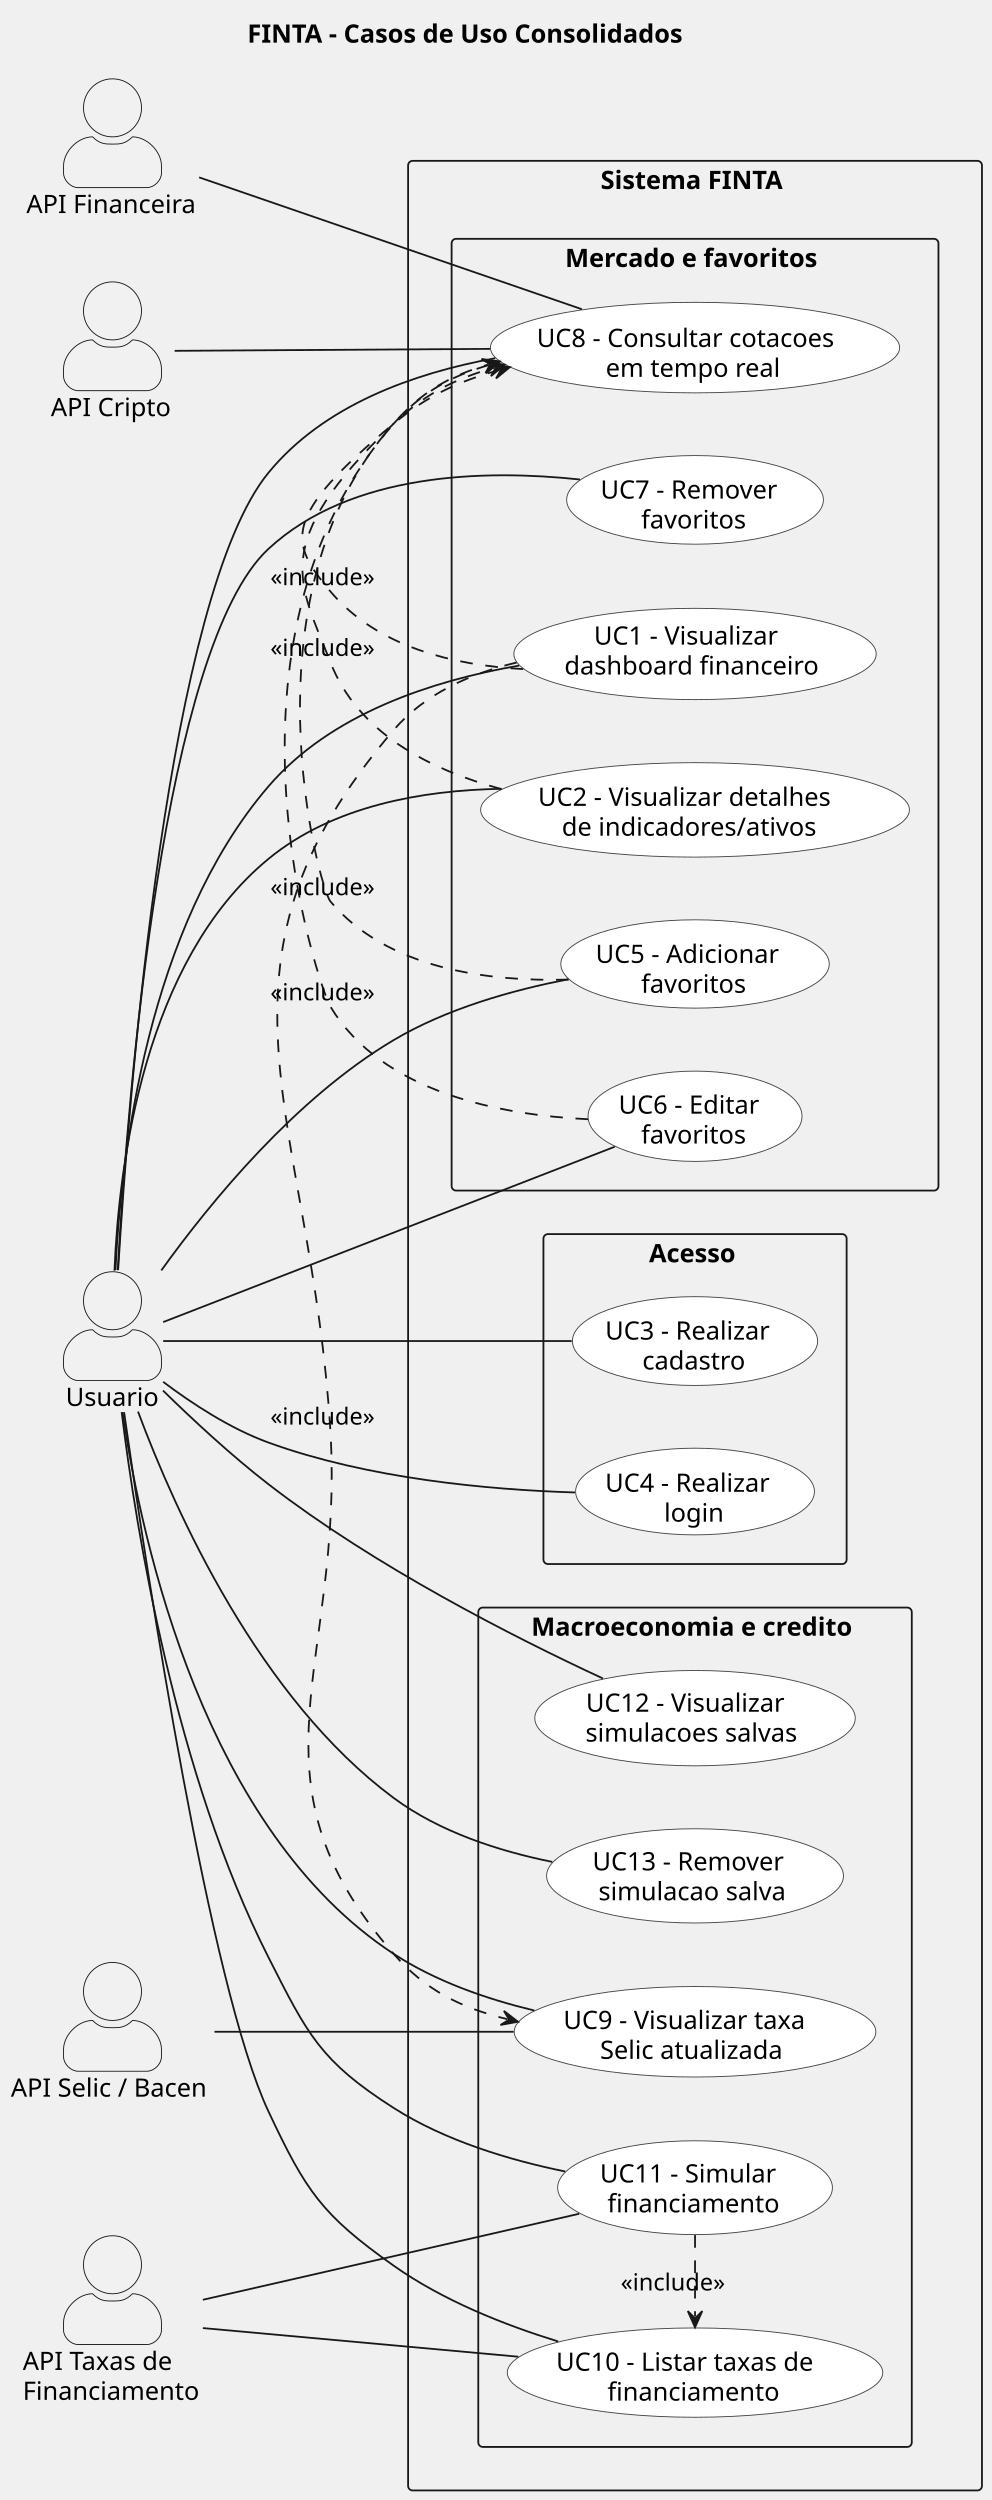
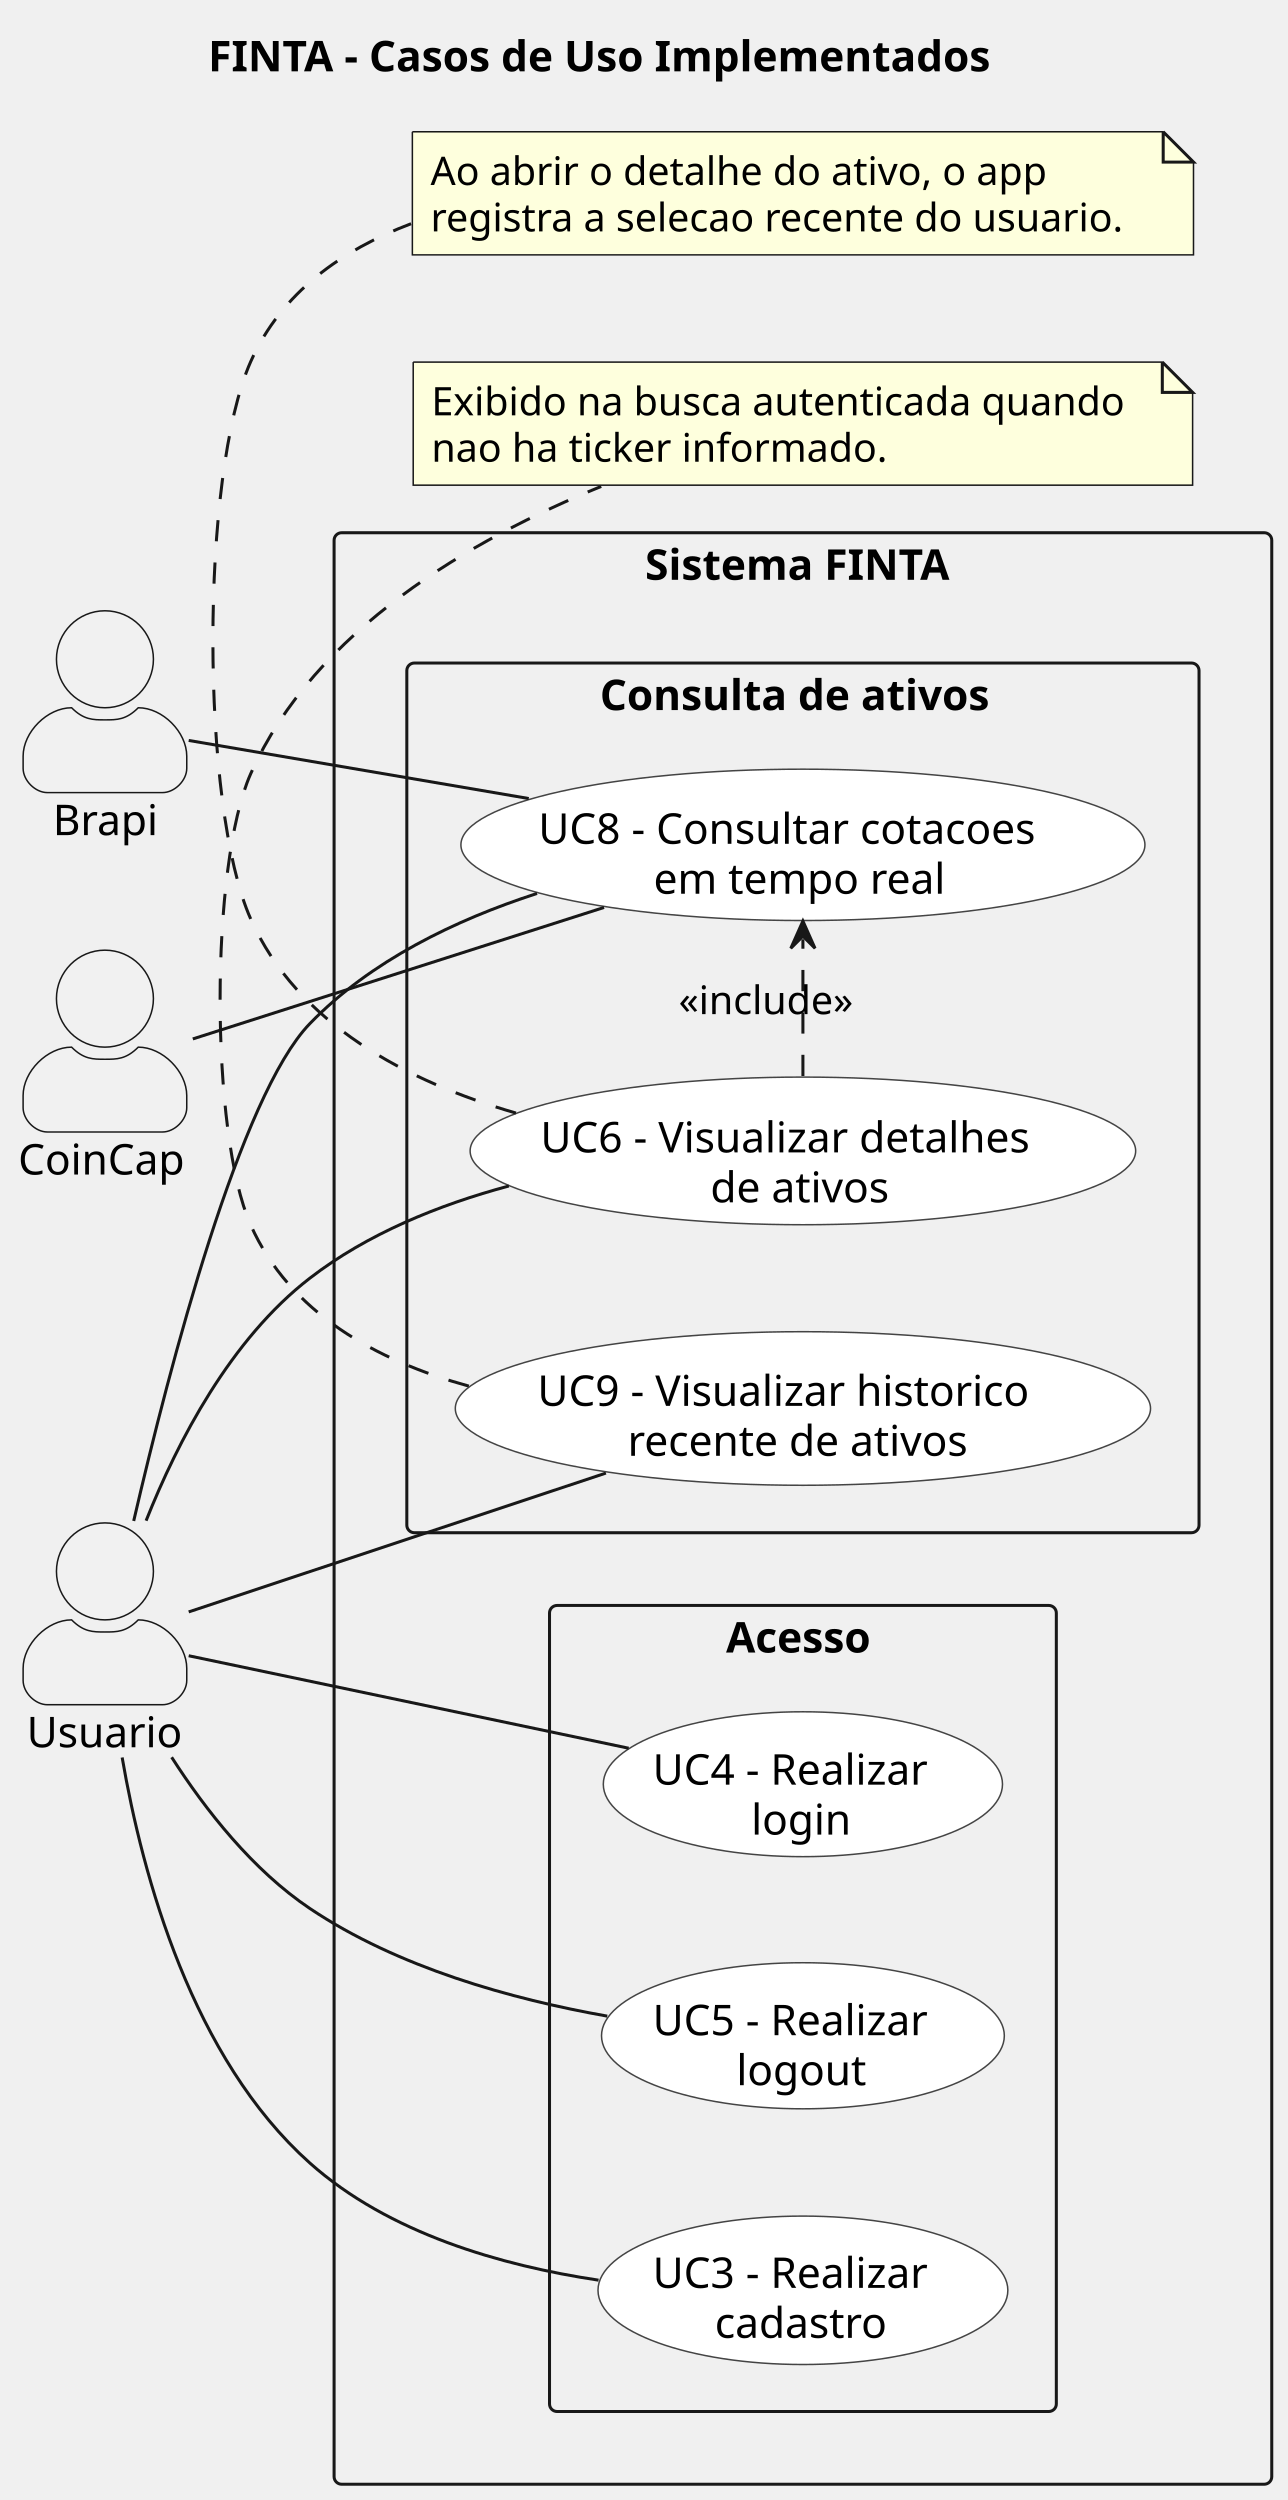
- <svg xmlns="http://www.w3.org/2000/svg" contentStyleType="text/css" data-diagram-type="DESCRIPTION" height="1379px" preserveAspectRatio="none" style="width:547px;height:1379px;background:#FFFFFF;" version="1.1" viewBox="0 0 547 1379" width="547px" zoomAndPan="magnify">
+ <svg xmlns="http://www.w3.org/2000/svg" contentStyleType="text/css" data-diagram-type="DESCRIPTION" height="825px" preserveAspectRatio="none" style="width:425px;height:825px;background:#FFFFFF;" version="1.1" viewBox="0 0 425 825" width="425px" zoomAndPan="magnify">
  <defs />
  <g>
    <g class="title" data-source-line="10">
-       <text fill="#000000" font-family="sans-serif" font-size="14" font-weight="bold" lengthAdjust="spacing" textLength="260.757" x="136.447" y="23.535">FINTA - Casos de Uso Consolidados</text>
+       <text fill="#000000" font-family="sans-serif" font-size="14" font-weight="bold" lengthAdjust="spacing" textLength="274.306" x="68.687" y="23.535">FINTA - Casos de Uso Implementados</text>
    </g>
-     <g class="cluster" data-qualified-name="Sistema FINTA" data-source-line="18" id="ent0007">
-       <rect fill="none" height="1285" rx="2.5" ry="2.5" style="stroke:#181818;stroke-width:1;" width="316.54" x="225.11" y="88.728" />
-       <text fill="#000000" font-family="sans-serif" font-size="14" font-weight="bold" lengthAdjust="spacing" textLength="104.173" x="331.294" y="104.263">Sistema FINTA</text>
+     <g class="cluster" data-qualified-name="Sistema FINTA" data-source-line="16" id="ent0005">
+       <rect fill="none" height="644" rx="2.5" ry="2.5" style="stroke:#181818;stroke-width:1;" width="309.43" x="110.25" y="175.798" />
+       <text fill="#000000" font-family="sans-serif" font-size="14" font-weight="bold" lengthAdjust="spacing" textLength="104.173" x="212.879" y="191.333">Sistema FINTA</text>
    </g>
-     <g class="cluster" data-qualified-name="Sistema FINTA.Acesso" data-source-line="19" id="ent0008">
-       <rect fill="none" height="182" rx="2.5" ry="2.5" style="stroke:#181818;stroke-width:1;" width="167.24" x="299.76" y="680.728" />
-       <text fill="#000000" font-family="sans-serif" font-size="14" font-weight="bold" lengthAdjust="spacing" textLength="50.736" x="358.012" y="696.263">Acesso</text>
+     <g class="cluster" data-qualified-name="Sistema FINTA.Acesso" data-source-line="17" id="ent0006">
+       <rect fill="none" height="266" rx="2.5" ry="2.5" style="stroke:#181818;stroke-width:1;" width="167.25" x="181.34" y="529.798" />
+       <text fill="#000000" font-family="sans-serif" font-size="14" font-weight="bold" lengthAdjust="spacing" textLength="50.736" x="239.597" y="545.333">Acesso</text>
    </g>
-     <g class="cluster" data-qualified-name="Sistema FINTA.Mercado e favoritos" data-source-line="24" id="ent0011">
-       <rect fill="none" height="525" rx="2.5" ry="2.5" style="stroke:#181818;stroke-width:1;" width="268.54" x="249.11" y="131.728" />
-       <text fill="#000000" font-family="sans-serif" font-size="14" font-weight="bold" lengthAdjust="spacing" textLength="143.336" x="311.712" y="147.263">Mercado e favoritos</text>
+     <g class="cluster" data-qualified-name="Sistema FINTA.Consulta de ativos" data-source-line="23" id="ent0010">
+       <rect fill="none" height="287" rx="2.5" ry="2.5" style="stroke:#181818;stroke-width:1;" width="261.43" x="134.25" y="218.798" />
+       <text fill="#000000" font-family="sans-serif" font-size="14" font-weight="bold" lengthAdjust="spacing" textLength="134.005" x="197.963" y="234.333">Consulta de ativos</text>
    </g>
-     <g class="cluster" data-qualified-name="Sistema FINTA.Macroeconomia e credito" data-source-line="33" id="ent0018">
-       <rect fill="none" height="463" rx="2.5" ry="2.5" style="stroke:#181818;stroke-width:1;" width="239.12" x="263.82" y="886.728" />
-       <text fill="#000000" font-family="sans-serif" font-size="14" font-weight="bold" lengthAdjust="spacing" textLength="180.681" x="293.04" y="902.263">Macroeconomia e credito</text>
+     <g class="entity" data-qualified-name="Sistema FINTA.Acesso.UC3" data-source-line="18" id="ent0007">
+       <ellipse cx="264.964" cy="755.799" fill="#FFFFFF" rx="67.624" ry="24.491" style="stroke:#444444;stroke-width:0.5;" />
+       <text fill="#000000" font-family="sans-serif" font-size="14" lengthAdjust="spacing" textLength="99.162" x="215.382" y="755.004">UC3 - Realizar</text>
+       <text fill="#000000" font-family="sans-serif" font-size="14" lengthAdjust="spacing" textLength="58.147" x="235.89" y="771.492">cadastro</text>
    </g>
-     <g class="entity" data-qualified-name="Sistema FINTA.Acesso.UC3" data-source-line="20" id="ent0009">
-       <ellipse cx="383.384" cy="739.729" fill="#FFFFFF" rx="67.624" ry="24.491" style="stroke:#444444;stroke-width:0.5;" />
-       <text fill="#000000" font-family="sans-serif" font-size="14" lengthAdjust="spacing" textLength="99.162" x="333.803" y="738.934">UC3 - Realizar</text>
-       <text fill="#000000" font-family="sans-serif" font-size="14" lengthAdjust="spacing" textLength="58.147" x="354.31" y="755.422">cadastro</text>
+     <g class="entity" data-qualified-name="Sistema FINTA.Acesso.UC4" data-source-line="19" id="ent0008">
+       <ellipse cx="264.957" cy="588.795" fill="#FFFFFF" rx="65.867" ry="23.907" style="stroke:#444444;stroke-width:0.5;" />
+       <text fill="#000000" font-family="sans-serif" font-size="14" lengthAdjust="spacing" textLength="99.162" x="215.376" y="588.929">UC4 - Realizar</text>
+       <text fill="#000000" font-family="sans-serif" font-size="14" lengthAdjust="spacing" textLength="34.111" x="247.902" y="605.418">login</text>
    </g>
-     <g class="entity" data-qualified-name="Sistema FINTA.Acesso.UC4" data-source-line="21" id="ent0010">
-       <ellipse cx="383.377" cy="822.725" fill="#FFFFFF" rx="65.867" ry="23.907" style="stroke:#444444;stroke-width:0.5;" />
-       <text fill="#000000" font-family="sans-serif" font-size="14" lengthAdjust="spacing" textLength="99.162" x="333.796" y="822.859">UC4 - Realizar</text>
-       <text fill="#000000" font-family="sans-serif" font-size="14" lengthAdjust="spacing" textLength="34.111" x="366.322" y="839.347">login</text>
+     <g class="entity" data-qualified-name="Sistema FINTA.Acesso.UC5" data-source-line="20" id="ent0009">
+       <ellipse cx="264.964" cy="671.803" fill="#FFFFFF" rx="66.464" ry="24.105" style="stroke:#444444;stroke-width:0.5;" />
+       <text fill="#000000" font-family="sans-serif" font-size="14" lengthAdjust="spacing" textLength="99.162" x="215.383" y="671.617">UC5 - Realizar</text>
+       <text fill="#000000" font-family="sans-serif" font-size="14" lengthAdjust="spacing" textLength="43.9" x="243.013" y="688.106">logout</text>
    </g>
-     <g class="entity" data-qualified-name="Sistema FINTA.Mercado e favoritos.UC1" data-source-line="25" id="ent0012">
-       <ellipse cx="383.379" cy="360.728" fill="#FFFFFF" rx="99.939" ry="25.18" style="stroke:#444444;stroke-width:0.5;" />
-       <text fill="#000000" font-family="sans-serif" font-size="14" lengthAdjust="spacing" textLength="111.535" x="327.611" y="355.574">UC1 - Visualizar</text>
-       <text fill="#000000" font-family="sans-serif" font-size="14" lengthAdjust="spacing" textLength="144.129" x="311.315" y="372.063">dashboard financeiro</text>
+     <g class="entity" data-qualified-name="Sistema FINTA.Consulta de ativos.UC6" data-source-line="24" id="ent0011">
+       <ellipse cx="264.956" cy="379.801" fill="#FFFFFF" rx="109.816" ry="24.363" style="stroke:#444444;stroke-width:0.5;" />
+       <text fill="#000000" font-family="sans-serif" font-size="14" lengthAdjust="spacing" textLength="173.216" x="178.348" y="380.286">UC6 - Visualizar detalhes</text>
+       <text fill="#000000" font-family="sans-serif" font-size="14" lengthAdjust="spacing" textLength="61.038" x="234.437" y="396.774">de ativos</text>
    </g>
-     <g class="entity" data-qualified-name="Sistema FINTA.Mercado e favoritos.UC2" data-source-line="26" id="ent0013">
-       <ellipse cx="383.38" cy="446.732" fill="#FFFFFF" rx="118.269" ry="26.054" style="stroke:#444444;stroke-width:0.5;" />
-       <text fill="#000000" font-family="sans-serif" font-size="14" lengthAdjust="spacing" textLength="173.216" x="296.772" y="444.507">UC2 - Visualizar detalhes</text>
-       <text fill="#000000" font-family="sans-serif" font-size="14" lengthAdjust="spacing" textLength="146.952" x="309.903" y="460.995">de indicadores/ativos</text>
+     <g class="entity" data-qualified-name="Sistema FINTA.Consulta de ativos.UC8" data-source-line="25" id="ent0012">
+       <ellipse cx="264.965" cy="278.801" fill="#FFFFFF" rx="112.865" ry="24.973" style="stroke:#444444;stroke-width:0.5;" />
+       <text fill="#000000" font-family="sans-serif" font-size="14" lengthAdjust="spacing" textLength="174.617" x="177.656" y="278.452">UC8 - Consultar cotacoes</text>
+       <text fill="#000000" font-family="sans-serif" font-size="14" lengthAdjust="spacing" textLength="98.554" x="215.688" y="294.94">em tempo real</text>
    </g>
-     <g class="entity" data-qualified-name="Sistema FINTA.Mercado e favoritos.UC5" data-source-line="27" id="ent0014">
-       <ellipse cx="383.383" cy="531.728" fill="#FFFFFF" rx="74.043" ry="24.36" style="stroke:#444444;stroke-width:0.5;" />
-       <text fill="#000000" font-family="sans-serif" font-size="14" lengthAdjust="spacing" textLength="109.683" x="328.542" y="531.138">UC5 - Adicionar</text>
-       <text fill="#000000" font-family="sans-serif" font-size="14" lengthAdjust="spacing" textLength="59.473" x="353.647" y="547.626">favoritos</text>
-     </g>
-     <g class="entity" data-qualified-name="Sistema FINTA.Mercado e favoritos.UC6" data-source-line="28" id="ent0015">
-       <ellipse cx="383.376" cy="615.73" fill="#FFFFFF" rx="59.016" ry="24.902" style="stroke:#444444;stroke-width:0.5;" />
-       <text fill="#000000" font-family="sans-serif" font-size="14" lengthAdjust="spacing" textLength="84.342" x="341.205" y="614.302">UC6 - Editar</text>
-       <text fill="#000000" font-family="sans-serif" font-size="14" lengthAdjust="spacing" textLength="59.473" x="353.64" y="630.791">favoritos</text>
-     </g>
-     <g class="entity" data-qualified-name="Sistema FINTA.Mercado e favoritos.UC7" data-source-line="29" id="ent0016">
-       <ellipse cx="383.383" cy="275.73" fill="#FFFFFF" rx="70.813" ry="24.441" style="stroke:#444444;stroke-width:0.5;" />
-       <text fill="#000000" font-family="sans-serif" font-size="14" lengthAdjust="spacing" textLength="104.296" x="331.235" y="275.011">UC7 - Remover</text>
-       <text fill="#000000" font-family="sans-serif" font-size="14" lengthAdjust="spacing" textLength="59.473" x="353.647" y="291.5">favoritos</text>
-     </g>
-     <g class="entity" data-qualified-name="Sistema FINTA.Mercado e favoritos.UC8" data-source-line="30" id="ent0017">
-       <ellipse cx="383.385" cy="191.731" fill="#FFFFFF" rx="112.865" ry="24.973" style="stroke:#444444;stroke-width:0.5;" />
-       <text fill="#000000" font-family="sans-serif" font-size="14" lengthAdjust="spacing" textLength="174.617" x="296.076" y="191.382">UC8 - Consultar cotacoes</text>
-       <text fill="#000000" font-family="sans-serif" font-size="14" lengthAdjust="spacing" textLength="98.554" x="334.108" y="207.87">em tempo real</text>
-     </g>
-     <g class="entity" data-qualified-name="Sistema FINTA.Macroeconomia e credito.UC9" data-source-line="34" id="ent0019">
-       <ellipse cx="383.38" cy="1120.724" fill="#FFFFFF" rx="99.75" ry="24.965" style="stroke:#444444;stroke-width:0.5;" />
-       <text fill="#000000" font-family="sans-serif" font-size="14" lengthAdjust="spacing" textLength="145.25" x="310.755" y="1119.199">UC9 - Visualizar taxa</text>
-       <text fill="#000000" font-family="sans-serif" font-size="14" lengthAdjust="spacing" textLength="104.815" x="330.972" y="1135.688">Selic atualizada</text>
-     </g>
-     <g class="entity" data-qualified-name="Sistema FINTA.Macroeconomia e credito.UC10" data-source-line="35" id="ent0020">
-       <ellipse cx="383.38" cy="1308.732" fill="#FFFFFF" rx="103.561" ry="24.633" style="stroke:#444444;stroke-width:0.5;" />
-       <text fill="#000000" font-family="sans-serif" font-size="14" lengthAdjust="spacing" textLength="153.289" x="306.736" y="1307.715">UC10 - Listar taxas de</text>
-       <text fill="#000000" font-family="sans-serif" font-size="14" lengthAdjust="spacing" textLength="96.647" x="335.057" y="1324.203">financiamento</text>
-     </g>
-     <g class="entity" data-qualified-name="Sistema FINTA.Macroeconomia e credito.UC11" data-source-line="36" id="ent0021">
-       <ellipse cx="383.38" cy="1206.73" fill="#FFFFFF" rx="75.79" ry="25.881" style="stroke:#444444;stroke-width:0.5;" />
-       <text fill="#000000" font-family="sans-serif" font-size="14" lengthAdjust="spacing" textLength="104.904" x="330.928" y="1203.853">UC11 - Simular</text>
-       <text fill="#000000" font-family="sans-serif" font-size="14" lengthAdjust="spacing" textLength="96.647" x="335.057" y="1220.341">financiamento</text>
-     </g>
-     <g class="entity" data-qualified-name="Sistema FINTA.Macroeconomia e credito.UC12" data-source-line="37" id="ent0022">
-       <ellipse cx="383.382" cy="947.732" fill="#FFFFFF" rx="88.392" ry="26.294" style="stroke:#444444;stroke-width:0.5;" />
-       <text fill="#000000" font-family="sans-serif" font-size="14" lengthAdjust="spacing" textLength="120.388" x="323.188" y="944.198">UC12 - Visualizar</text>
-       <text fill="#000000" font-family="sans-serif" font-size="14" lengthAdjust="spacing" textLength="120.887" x="322.938" y="960.687">simulacoes salvas</text>
-     </g>
-     <g class="entity" data-qualified-name="Sistema FINTA.Macroeconomia e credito.UC13" data-source-line="38" id="ent0023">
-       <ellipse cx="383.383" cy="1034.728" fill="#FFFFFF" rx="81.883" ry="25.99" style="stroke:#444444;stroke-width:0.5;" />
-       <text fill="#000000" font-family="sans-serif" font-size="14" lengthAdjust="spacing" textLength="113.148" x="326.809" y="1031.695">UC13 - Remover</text>
-       <text fill="#000000" font-family="sans-serif" font-size="14" lengthAdjust="spacing" textLength="106.545" x="330.11" y="1048.184">simulacao salva</text>
+     <g class="entity" data-qualified-name="Sistema FINTA.Consulta de ativos.UC9" data-source-line="26" id="ent0013">
+       <ellipse cx="264.963" cy="464.801" fill="#FFFFFF" rx="114.713" ry="25.343" style="stroke:#444444;stroke-width:0.5;" />
+       <text fill="#000000" font-family="sans-serif" font-size="14" lengthAdjust="spacing" textLength="175.219" x="177.353" y="463.926">UC9 - Visualizar historico</text>
+       <text fill="#000000" font-family="sans-serif" font-size="14" lengthAdjust="spacing" textLength="115.691" x="207.117" y="480.415">recente de ativos</text>
    </g>
    <g class="entity" data-qualified-name="User" data-source-line="12" id="ent0002">
-       <ellipse cx="62.05" cy="717.488" fill="#F1F1F1" rx="16" ry="16" style="stroke:#181818;stroke-width:0.5;" />
-       <path d="M62.05,737.488 C66.05,737.488 69.05,737.488 73.05,733.488 C81.05,733.488 89.05,741.488 89.05,749.488 L89.05,753.488 C89.05,757.488 85.05,761.488 81.05,761.488 L43.05,761.488 C39.05,761.488 35.05,757.488 35.05,753.488 L35.05,749.488 C35.05,741.488 43.05,733.488 51.05,733.488 C55.05,737.488 58.05,737.488 62.05,737.488" fill="#F1F1F1" style="stroke:#181818;stroke-width:0.5;" />
-       <text fill="#000000" font-family="sans-serif" font-size="14" lengthAdjust="spacing" textLength="51.632" x="36.234" y="775.523">Usuario</text>
+       <ellipse cx="34.63" cy="518.558" fill="#F1F1F1" rx="16" ry="16" style="stroke:#181818;stroke-width:0.5;" />
+       <path d="M34.63,538.558 C38.63,538.558 41.63,538.558 45.63,534.558 C53.63,534.558 61.63,542.558 61.63,550.558 L61.63,554.558 C61.63,558.558 57.63,562.558 53.63,562.558 L15.63,562.558 C11.63,562.558 7.63,558.558 7.63,554.558 L7.63,550.558 C7.63,542.558 15.63,534.558 23.63,534.558 C27.63,538.558 30.63,538.558 34.63,538.558" fill="#F1F1F1" style="stroke:#181818;stroke-width:0.5;" />
+       <text fill="#000000" font-family="sans-serif" font-size="14" lengthAdjust="spacing" textLength="51.632" x="8.814" y="576.593">Usuario</text>
    </g>
-     <g class="entity" data-qualified-name="FinanceApi" data-source-line="13" id="ent0003">
-       <ellipse cx="62.059" cy="59.488" fill="#F1F1F1" rx="16" ry="16" style="stroke:#181818;stroke-width:0.5;" />
-       <path d="M62.059,79.488 C66.059,79.488 69.059,79.488 73.059,75.488 C81.059,75.488 89.059,83.488 89.059,91.488 L89.059,95.488 C89.059,99.488 85.059,103.488 81.059,103.488 L43.059,103.488 C39.059,103.488 35.059,99.488 35.059,95.488 L35.059,91.488 C35.059,83.488 43.059,75.488 51.059,75.488 C55.059,79.488 58.059,79.488 62.059,79.488" fill="#F1F1F1" style="stroke:#181818;stroke-width:0.5;" />
-       <text fill="#000000" font-family="sans-serif" font-size="14" lengthAdjust="spacing" textLength="94.999" x="14.56" y="117.523">API Financeira</text>
+     <g class="entity" data-qualified-name="Brapi" data-source-line="13" id="ent0003">
+       <ellipse cx="34.63" cy="217.558" fill="#F1F1F1" rx="16" ry="16" style="stroke:#181818;stroke-width:0.5;" />
+       <path d="M34.63,237.558 C38.63,237.558 41.63,237.558 45.63,233.558 C53.63,233.558 61.63,241.558 61.63,249.558 L61.63,253.558 C61.63,257.558 57.63,261.558 53.63,261.558 L15.63,261.558 C11.63,261.558 7.63,257.558 7.63,253.558 L7.63,249.558 C7.63,241.558 15.63,233.558 23.63,233.558 C27.63,237.558 30.63,237.558 34.63,237.558" fill="#F1F1F1" style="stroke:#181818;stroke-width:0.5;" />
+       <text fill="#000000" font-family="sans-serif" font-size="14" lengthAdjust="spacing" textLength="34.371" x="17.445" y="275.593">Brapi</text>
    </g>
-     <g class="entity" data-qualified-name="CryptoApi" data-source-line="14" id="ent0004">
-       <ellipse cx="62.055" cy="171.488" fill="#F1F1F1" rx="16" ry="16" style="stroke:#181818;stroke-width:0.5;" />
-       <path d="M62.055,191.488 C66.055,191.488 69.055,191.488 73.055,187.488 C81.055,187.488 89.055,195.488 89.055,203.488 L89.055,207.488 C89.055,211.488 85.055,215.488 81.055,215.488 L43.055,215.488 C39.055,215.488 35.055,211.488 35.055,207.488 L35.055,203.488 C35.055,195.488 43.055,187.488 51.055,187.488 C55.055,191.488 58.055,191.488 62.055,191.488" fill="#F1F1F1" style="stroke:#181818;stroke-width:0.5;" />
-       <text fill="#000000" font-family="sans-serif" font-size="14" lengthAdjust="spacing" textLength="67.97" x="28.07" y="229.523">API Cripto</text>
+     <g class="entity" data-qualified-name="CoinCap" data-source-line="14" id="ent0004">
+       <ellipse cx="34.626" cy="329.558" fill="#F1F1F1" rx="16" ry="16" style="stroke:#181818;stroke-width:0.5;" />
+       <path d="M34.626,349.558 C38.626,349.558 41.626,349.558 45.626,345.558 C53.626,345.558 61.626,353.558 61.626,361.558 L61.626,365.558 C61.626,369.558 57.626,373.558 53.626,373.558 L15.626,373.558 C11.626,373.558 7.625,369.558 7.625,365.558 L7.625,361.558 C7.625,353.558 15.626,345.558 23.625,345.558 C27.625,349.558 30.625,349.558 34.626,349.558" fill="#F1F1F1" style="stroke:#181818;stroke-width:0.5;" />
+       <text fill="#000000" font-family="sans-serif" font-size="14" lengthAdjust="spacing" textLength="57.251" x="6" y="387.593">CoinCap</text>
    </g>
-     <g class="entity" data-qualified-name="SelicApi" data-source-line="15" id="ent0005">
-       <ellipse cx="62.055" cy="1098.488" fill="#F1F1F1" rx="16" ry="16" style="stroke:#181818;stroke-width:0.5;" />
-       <path d="M62.055,1118.488 C66.055,1118.488 69.055,1118.488 73.055,1114.488 C81.055,1114.488 89.055,1122.488 89.055,1130.488 L89.055,1134.488 C89.055,1138.488 85.055,1142.488 81.055,1142.488 L43.055,1142.488 C39.055,1142.488 35.055,1138.488 35.055,1134.488 L35.055,1130.488 C35.055,1122.488 43.055,1114.488 51.055,1114.488 C55.055,1118.488 58.055,1118.488 62.055,1118.488" fill="#F1F1F1" style="stroke:#181818;stroke-width:0.5;" />
-       <text fill="#000000" font-family="sans-serif" font-size="14" lengthAdjust="spacing" textLength="112.109" x="6" y="1156.523">API Selic / Bacen</text>
+     <g class="entity" data-qualified-name="GMN23" data-source-line="43" id="ent0024">
+       <path d="M136.36,119.488 L136.36,160.109 L393.563,160.109 L393.563,129.488 L383.563,119.488 L136.36,119.488" fill="#FEFFDD" style="stroke:#181818;stroke-width:0.5;" />
+       <path d="M383.563,119.488 L383.563,129.488 L393.563,129.488 L383.563,119.488" fill="#FEFFDD" style="stroke:#181818;stroke-width:1;" />
+       <text fill="#000000" font-family="sans-serif" font-size="13" lengthAdjust="spacing" textLength="236.203" x="142.36" y="137.057">Exibido na busca autenticada quando</text>
+       <text fill="#000000" font-family="sans-serif" font-size="13" lengthAdjust="spacing" textLength="155.765" x="142.36" y="152.367">nao ha ticker informado.</text>
    </g>
-     <g class="entity" data-qualified-name="FundingApi" data-source-line="16" id="ent0006">
-       <ellipse cx="62.052" cy="1249.238" fill="#F1F1F1" rx="16" ry="16" style="stroke:#181818;stroke-width:0.5;" />
-       <path d="M62.052,1269.238 C66.052,1269.238 69.052,1269.238 73.052,1265.238 C81.052,1265.238 89.052,1273.238 89.052,1281.238 L89.052,1285.238 C89.052,1289.238 85.052,1293.238 81.052,1293.238 L43.052,1293.238 C39.052,1293.238 35.052,1289.238 35.052,1285.238 L35.052,1281.238 C35.052,1273.238 43.052,1265.238 51.052,1265.238 C55.052,1269.238 58.052,1269.238 62.052,1269.238" fill="#F1F1F1" style="stroke:#181818;stroke-width:0.5;" />
-       <text fill="#000000" font-family="sans-serif" font-size="14" lengthAdjust="spacing" textLength="86.939" x="12.55" y="1307.273">API Taxas de</text>
-       <text fill="#000000" font-family="sans-serif" font-size="14" lengthAdjust="spacing" textLength="99.005" x="12.55" y="1323.762">Financiamento</text>
+     <g class="entity" data-qualified-name="GMN26" data-source-line="48" id="ent0027">
+       <path d="M136.08,43.488 L136.08,84.109 L393.854,84.109 L393.854,53.488 L383.854,43.488 L136.08,43.488" fill="#FEFFDD" style="stroke:#181818;stroke-width:0.5;" />
+       <path d="M383.854,43.488 L383.854,53.488 L393.854,53.488 L383.854,43.488" fill="#FEFFDD" style="stroke:#181818;stroke-width:1;" />
+       <text fill="#000000" font-family="sans-serif" font-size="13" lengthAdjust="spacing" textLength="212.348" x="142.08" y="61.057">Ao abrir o detalhe do ativo, o app</text>
+       <text fill="#000000" font-family="sans-serif" font-size="13" lengthAdjust="spacing" textLength="236.774" x="142.08" y="76.367">registra a selecao recente do usuario.</text>
    </g>
-     <g class="link" data-entity-1="ent0002" data-entity-2="ent0012" data-link-type="association" data-source-line="42" id="lnk24">
-       <path d="M63.69,700.538 C66.74,637.128 81.45,511.308 148.11,433.728 C182.33,393.908 237.9,375.508 286.33,367.138" fill="none" id="User-UC1" style="stroke:#181818;stroke-width:1;" />
+     <g class="link" data-entity-1="ent0002" data-entity-2="ent0007" data-link-type="association" data-source-line="30" id="lnk14">
+       <path d="M40.31,579.968 C47.1,619.398 63.47,679.188 102.25,713.798 C128.22,736.978 165.38,747.648 197.52,752.458" fill="none" id="User-UC3" style="stroke:#181818;stroke-width:1;" />
    </g>
-     <g class="link" data-entity-1="ent0002" data-entity-2="ent0013" data-link-type="association" data-source-line="43" id="lnk25">
-       <path d="M63.14,700.918 C65.56,641.788 79.57,530.068 148.11,473.728 C183.45,444.678 232.58,435.838 276.72,435.108" fill="none" id="User-UC2" style="stroke:#181818;stroke-width:1;" />
+     <g class="link" data-entity-1="ent0002" data-entity-2="ent0008" data-link-type="association" data-source-line="31" id="lnk15">
+       <path d="M62.27,546.398 C97.68,553.838 161.16,567.188 207.47,576.918" fill="none" id="User-UC4" style="stroke:#181818;stroke-width:1;" />
    </g>
-     <g class="link" data-entity-1="ent0002" data-entity-2="ent0009" data-link-type="association" data-source-line="44" id="lnk26">
-       <path d="M90,739.728 C139.32,739.728 245.44,739.728 315.35,739.728" fill="none" id="User-UC3" style="stroke:#181818;stroke-width:1;" />
+     <g class="link" data-entity-1="ent0002" data-entity-2="ent0009" data-link-type="association" data-source-line="32" id="lnk16">
+       <path d="M56.64,579.888 C67.97,597.538 83.5,617.208 102.25,629.798 C131.27,649.278 168.8,659.728 200.4,665.328" fill="none" id="User-UC5" style="stroke:#181818;stroke-width:1;" />
    </g>
-     <g class="link" data-entity-1="ent0002" data-entity-2="ent0010" data-link-type="association" data-source-line="45" id="lnk27">
-       <path d="M90,762.218 C105.91,774.218 127.01,788.058 148.11,795.728 C202.85,815.618 269.09,821.738 317.15,823.248" fill="none" id="User-UC4" style="stroke:#181818;stroke-width:1;" />
+     <g class="link" data-entity-1="ent0002" data-entity-2="ent0011" data-link-type="association" data-source-line="33" id="lnk17">
+       <path d="M48.21,501.828 C58.67,475.498 76.1,441.978 102.25,421.798 C121.2,407.178 144.73,397.618 167.92,391.378" fill="none" id="User-UC6" style="stroke:#181818;stroke-width:1;" />
    </g>
-     <g class="link" data-entity-1="ent0002" data-entity-2="ent0014" data-link-type="association" data-source-line="46" id="lnk28">
-       <path d="M88.98,700.758 C116.36,662.658 163.02,605.848 217.11,573.728 C246.26,556.418 282.39,546.198 313.43,540.178" fill="none" id="User-UC5" style="stroke:#181818;stroke-width:1;" />
+     <g class="link" data-entity-1="ent0002" data-entity-2="ent0012" data-link-type="association" data-source-line="34" id="lnk18">
+       <path d="M44.12,501.918 C56.18,449.898 79.36,361.458 102.25,337.798 C122.31,317.078 150.22,303.588 177.22,294.838" fill="none" id="User-UC8" style="stroke:#181818;stroke-width:1;" />
    </g>
-     <g class="link" data-entity-1="ent0002" data-entity-2="ent0015" data-link-type="association" data-source-line="47" id="lnk29">
-       <path d="M90,729.258 C145.34,707.778 272.17,658.528 339.14,632.518" fill="none" id="User-UC6" style="stroke:#181818;stroke-width:1;" />
+     <g class="link" data-entity-1="ent0002" data-entity-2="ent0013" data-link-type="association" data-source-line="35" id="lnk19">
+       <path d="M62.27,531.928 C95.79,520.768 154.49,501.238 199.95,486.108" fill="none" id="User-UC9" style="stroke:#181818;stroke-width:1;" />
    </g>
-     <g class="link" data-entity-1="ent0002" data-entity-2="ent0016" data-link-type="association" data-source-line="48" id="lnk30">
-       <path d="M64.93,700.658 C70.45,603.788 90.03,356.468 148.11,302.728 C193.63,260.598 267.32,258.878 319.9,264.498" fill="none" id="User-UC7" style="stroke:#181818;stroke-width:1;" />
+     <g class="link" data-entity-1="ent0011" data-entity-2="ent0012" data-link-type="dependency" data-source-line="37" id="lnk20">
+       <path d="M264.96,355.088 C264.96,339.558 264.96,325.568 264.96,309.948" fill="none" id="UC6-to-UC8" style="stroke:#181818;stroke-width:1;stroke-dasharray:7,7;" />
+       <polygon fill="#181818" points="264.96,303.948,260.96,312.948,264.96,308.948,268.96,312.948,264.96,303.948" style="stroke:#181818;stroke-width:1;" />
+       <text fill="#000000" font-family="sans-serif" font-size="13" lengthAdjust="spacing" textLength="59.357" x="223.96" y="334.667">«include»</text>
    </g>
-     <g class="link" data-entity-1="ent0002" data-entity-2="ent0017" data-link-type="association" data-source-line="49" id="lnk31">
-       <path d="M65.16,700.488 C71.38,598.478 92.82,328.168 148.11,260.728 C178.49,223.678 227.69,205.888 273.18,197.588" fill="none" id="User-UC8" style="stroke:#181818;stroke-width:1;" />
+     <g class="link" data-entity-1="ent0003" data-entity-2="ent0012" data-link-type="association" data-source-line="39" id="lnk21">
+       <path d="M62.27,244.348 C89.79,249.048 134.29,256.648 174.49,263.518" fill="none" id="Brapi-UC8" style="stroke:#181818;stroke-width:1;" />
    </g>
-     <g class="link" data-entity-1="ent0002" data-entity-2="ent0019" data-link-type="association" data-source-line="50" id="lnk32">
-       <path d="M67.58,778.948 C78.4,852.448 113.15,1009.588 217.11,1077.728 C240.17,1092.838 268.29,1102.648 294.74,1109.008" fill="none" id="User-UC9" style="stroke:#181818;stroke-width:1;" />
+     <g class="link" data-entity-1="ent0004" data-entity-2="ent0012" data-link-type="association" data-source-line="40" id="lnk22">
+       <path d="M63.62,342.848 C97.21,332.108 154.57,313.768 199.33,299.458" fill="none" id="CoinCap-UC8" style="stroke:#181818;stroke-width:1;" />
    </g>
-     <g class="link" data-entity-1="ent0002" data-entity-2="ent0020" data-link-type="association" data-source-line="51" id="lnk33">
-       <path d="M68.45,778.958 C81.42,870.548 115.72,1095.868 148.11,1164.728 C168.82,1208.758 177.39,1221.618 217.11,1249.728 C244.09,1268.828 277.89,1282.328 307.88,1291.558" fill="none" id="User-UC10" style="stroke:#181818;stroke-width:1;" />
+     <g class="link" data-entity-1="ent0013" data-entity-2="ent0024" data-link-type="association" data-source-line="43" id="lnk25">
+       <path d="M154.72,457.418 C124.07,448.998 95.65,433.218 82.75,404.298 C69.26,374.058 69.26,285.538 82.75,255.298 C103.89,207.928 155.49,178.008 198.4,160.518" fill="none" id="UC9-GMN23" style="stroke:#181818;stroke-width:1;stroke-dasharray:7,7;" />
    </g>
-     <g class="link" data-entity-1="ent0002" data-entity-2="ent0021" data-link-type="association" data-source-line="52" id="lnk34">
-       <path d="M67.11,778.918 C75.1,844.328 96.78,978.518 148.11,1079.728 C169.81,1122.508 176.69,1136.888 217.11,1162.728 C245.38,1180.798 280.89,1191.488 311.75,1197.798" fill="none" id="User-UC11" style="stroke:#181818;stroke-width:1;" />
-     </g>
-     <g class="link" data-entity-1="ent0002" data-entity-2="ent0022" data-link-type="association" data-source-line="53" id="lnk35">
-       <path d="M89.9,767.028 C106.1,782.888 127.54,802.828 148.11,818.728 C206.7,864.018 283.22,902.948 332.59,925.868" fill="none" id="User-UC12" style="stroke:#181818;stroke-width:1;" />
-     </g>
-     <g class="link" data-entity-1="ent0002" data-entity-2="ent0023" data-link-type="association" data-source-line="54" id="lnk36">
-       <path d="M76.13,778.628 C96.93,834.488 142.98,936.728 217.11,991.728 C242.35,1010.458 275.02,1021.048 304.64,1027.028" fill="none" id="User-UC13" style="stroke:#181818;stroke-width:1;" />
-     </g>
-     <g class="link" data-entity-1="ent0012" data-entity-2="ent0017" data-link-type="dependency" data-source-line="56" id="lnk37">
-       <path d="M288.59,369.068 C249.7,367.008 207.87,356.638 182.24,326.228 C159.38,299.118 154.98,285.298 217.11,233.728 C235.32,218.608 252.473,210.413 275.443,204.123" fill="none" id="UC1-to-UC8" style="stroke:#181818;stroke-width:1;stroke-dasharray:7,7;" />
-       <polygon fill="#181818" points="281.23,202.538,271.493,201.057,276.408,203.859,273.606,208.773,281.23,202.538" style="stroke:#181818;stroke-width:1;" />
-       <text fill="#000000" font-family="sans-serif" font-size="13" lengthAdjust="spacing" textLength="59.357" x="149.11" y="322.797">«include»</text>
-     </g>
-     <g class="link" data-entity-1="ent0012" data-entity-2="ent0019" data-link-type="dependency" data-source-line="57" id="lnk38">
-       <path d="M285.01,365.448 C259.42,371.528 234.26,382.728 217.11,402.728 C104.85,533.668 171.87,617.068 182.24,789.228 C190,918.148 132.04,980.548 217.11,1077.728 C234.59,1097.698 254.178,1107.568 279.908,1113.788" fill="none" id="UC1-to-UC9" style="stroke:#181818;stroke-width:1;stroke-dasharray:7,7;" />
-       <polygon fill="#181818" points="285.74,1115.198,277.932,1109.196,280.88,1114.023,276.052,1116.972,285.74,1115.198" style="stroke:#181818;stroke-width:1;" />
-       <text fill="#000000" font-family="sans-serif" font-size="13" lengthAdjust="spacing" textLength="59.357" x="149.11" y="785.797">«include»</text>
-     </g>
-     <g class="link" data-entity-1="ent0013" data-entity-2="ent0017" data-link-type="dependency" data-source-line="58" id="lnk39">
-       <path d="M276.55,435.248 C236.56,424.478 197.18,403.988 182.24,365.228 C165.39,321.538 147.2,300.348 217.11,233.728 C233.92,217.708 250.148,209.187 272.618,202.807" fill="none" id="UC2-to-UC8" style="stroke:#181818;stroke-width:1;stroke-dasharray:7,7;" />
-       <polygon fill="#181818" points="278.39,201.168,268.64,199.779,273.58,202.534,270.825,207.474,278.39,201.168" style="stroke:#181818;stroke-width:1;" />
-       <text fill="#000000" font-family="sans-serif" font-size="13" lengthAdjust="spacing" textLength="59.357" x="149.11" y="361.797">«include»</text>
-     </g>
-     <g class="link" data-entity-1="ent0014" data-entity-2="ent0017" data-link-type="dependency" data-source-line="59" id="lnk40">
-       <path d="M313.68,540.348 C268.93,541.608 213.52,534.338 182.24,497.228 C176.04,489.878 132.31,328.108 217.11,233.728 C232.43,216.678 247.823,207.768 269.903,201.288" fill="none" id="UC5-to-UC8" style="stroke:#181818;stroke-width:1;stroke-dasharray:7,7;" />
-       <polygon fill="#181818" points="275.66,199.598,265.898,198.295,270.862,201.006,268.151,205.971,275.66,199.598" style="stroke:#181818;stroke-width:1;" />
-       <text fill="#000000" font-family="sans-serif" font-size="13" lengthAdjust="spacing" textLength="59.357" x="149.11" y="493.797">«include»</text>
-     </g>
-     <g class="link" data-entity-1="ent0015" data-entity-2="ent0017" data-link-type="dependency" data-source-line="60" id="lnk41">
-       <path d="M324.43,617.378 C275.93,615.068 210.71,602.568 182.24,555.228 C176.05,544.938 111.42,354.548 217.11,233.728 C232.2,216.478 247.504,207.491 269.574,201.001" fill="none" id="UC6-to-UC8" style="stroke:#181818;stroke-width:1;stroke-dasharray:7,7;" />
-       <polygon fill="#181818" points="275.33,199.308,265.567,198.01,270.533,200.719,267.824,205.685,275.33,199.308" style="stroke:#181818;stroke-width:1;" />
-       <text fill="#000000" font-family="sans-serif" font-size="13" lengthAdjust="spacing" textLength="59.357" x="149.11" y="551.797">«include»</text>
-     </g>
-     <g class="link" data-entity-1="ent0021" data-entity-2="ent0020" data-link-type="dependency" data-source-line="61" id="lnk42">
-       <path d="M383.38,1232.848 C383.38,1248.508 383.38,1262.328 383.38,1277.778" fill="none" id="UC11-to-UC10" style="stroke:#181818;stroke-width:1;stroke-dasharray:7,7;" />
-       <polygon fill="#181818" points="383.38,1283.778,387.38,1274.778,383.38,1278.778,379.38,1274.778,383.38,1283.778" style="stroke:#181818;stroke-width:1;" />
-       <text fill="#000000" font-family="sans-serif" font-size="13" lengthAdjust="spacing" textLength="59.357" x="342.38" y="1263.417">«include»</text>
-     </g>
-     <g class="link" data-entity-1="ent0003" data-entity-2="ent0017" data-link-type="association" data-source-line="63" id="lnk43">
-       <path d="M109.83,97.838 C165.7,117.088 259.32,149.338 320.97,170.578" fill="none" id="FinanceApi-UC8" style="stroke:#181818;stroke-width:1;" />
-     </g>
-     <g class="link" data-entity-1="ent0004" data-entity-2="ent0017" data-link-type="association" data-source-line="64" id="lnk44">
-       <path d="M96.32,193.518 C137.3,193.258 209.01,192.818 270.38,192.428" fill="none" id="CryptoApi-UC8" style="stroke:#181818;stroke-width:1;" />
-     </g>
-     <g class="link" data-entity-1="ent0005" data-entity-2="ent0019" data-link-type="association" data-source-line="65" id="lnk45">
-       <path d="M118.31,1120.728 C163.65,1120.728 229,1120.728 283.34,1120.728" fill="none" id="SelicApi-UC9" style="stroke:#181818;stroke-width:1;" />
-     </g>
-     <g class="link" data-entity-1="ent0006" data-entity-2="ent0020" data-link-type="association" data-source-line="66" id="lnk46">
-       <path d="M111.9,1284.168 C158.02,1288.348 228.5,1294.748 285.94,1299.968" fill="none" id="FundingApi-UC10" style="stroke:#181818;stroke-width:1;" />
-     </g>
-     <g class="link" data-entity-1="ent0006" data-entity-2="ent0021" data-link-type="association" data-source-line="67" id="lnk47">
-       <path d="M111.9,1268.558 C167.55,1255.838 258.63,1235.018 319.53,1221.098" fill="none" id="FundingApi-UC11" style="stroke:#181818;stroke-width:1;" />
+     <g class="link" data-entity-1="ent0011" data-entity-2="ent0027" data-link-type="association" data-source-line="48" id="lnk28">
+       <path d="M170.26,367.308 C134.26,356.908 98.2,337.918 82.75,303.298 C66.09,265.958 66.09,156.638 82.75,119.298 C92.86,96.648 112.68,82.508 135.66,73.828" fill="none" id="UC6-GMN26" style="stroke:#181818;stroke-width:1;stroke-dasharray:7,7;" />
    </g>
  </g>
</svg>
